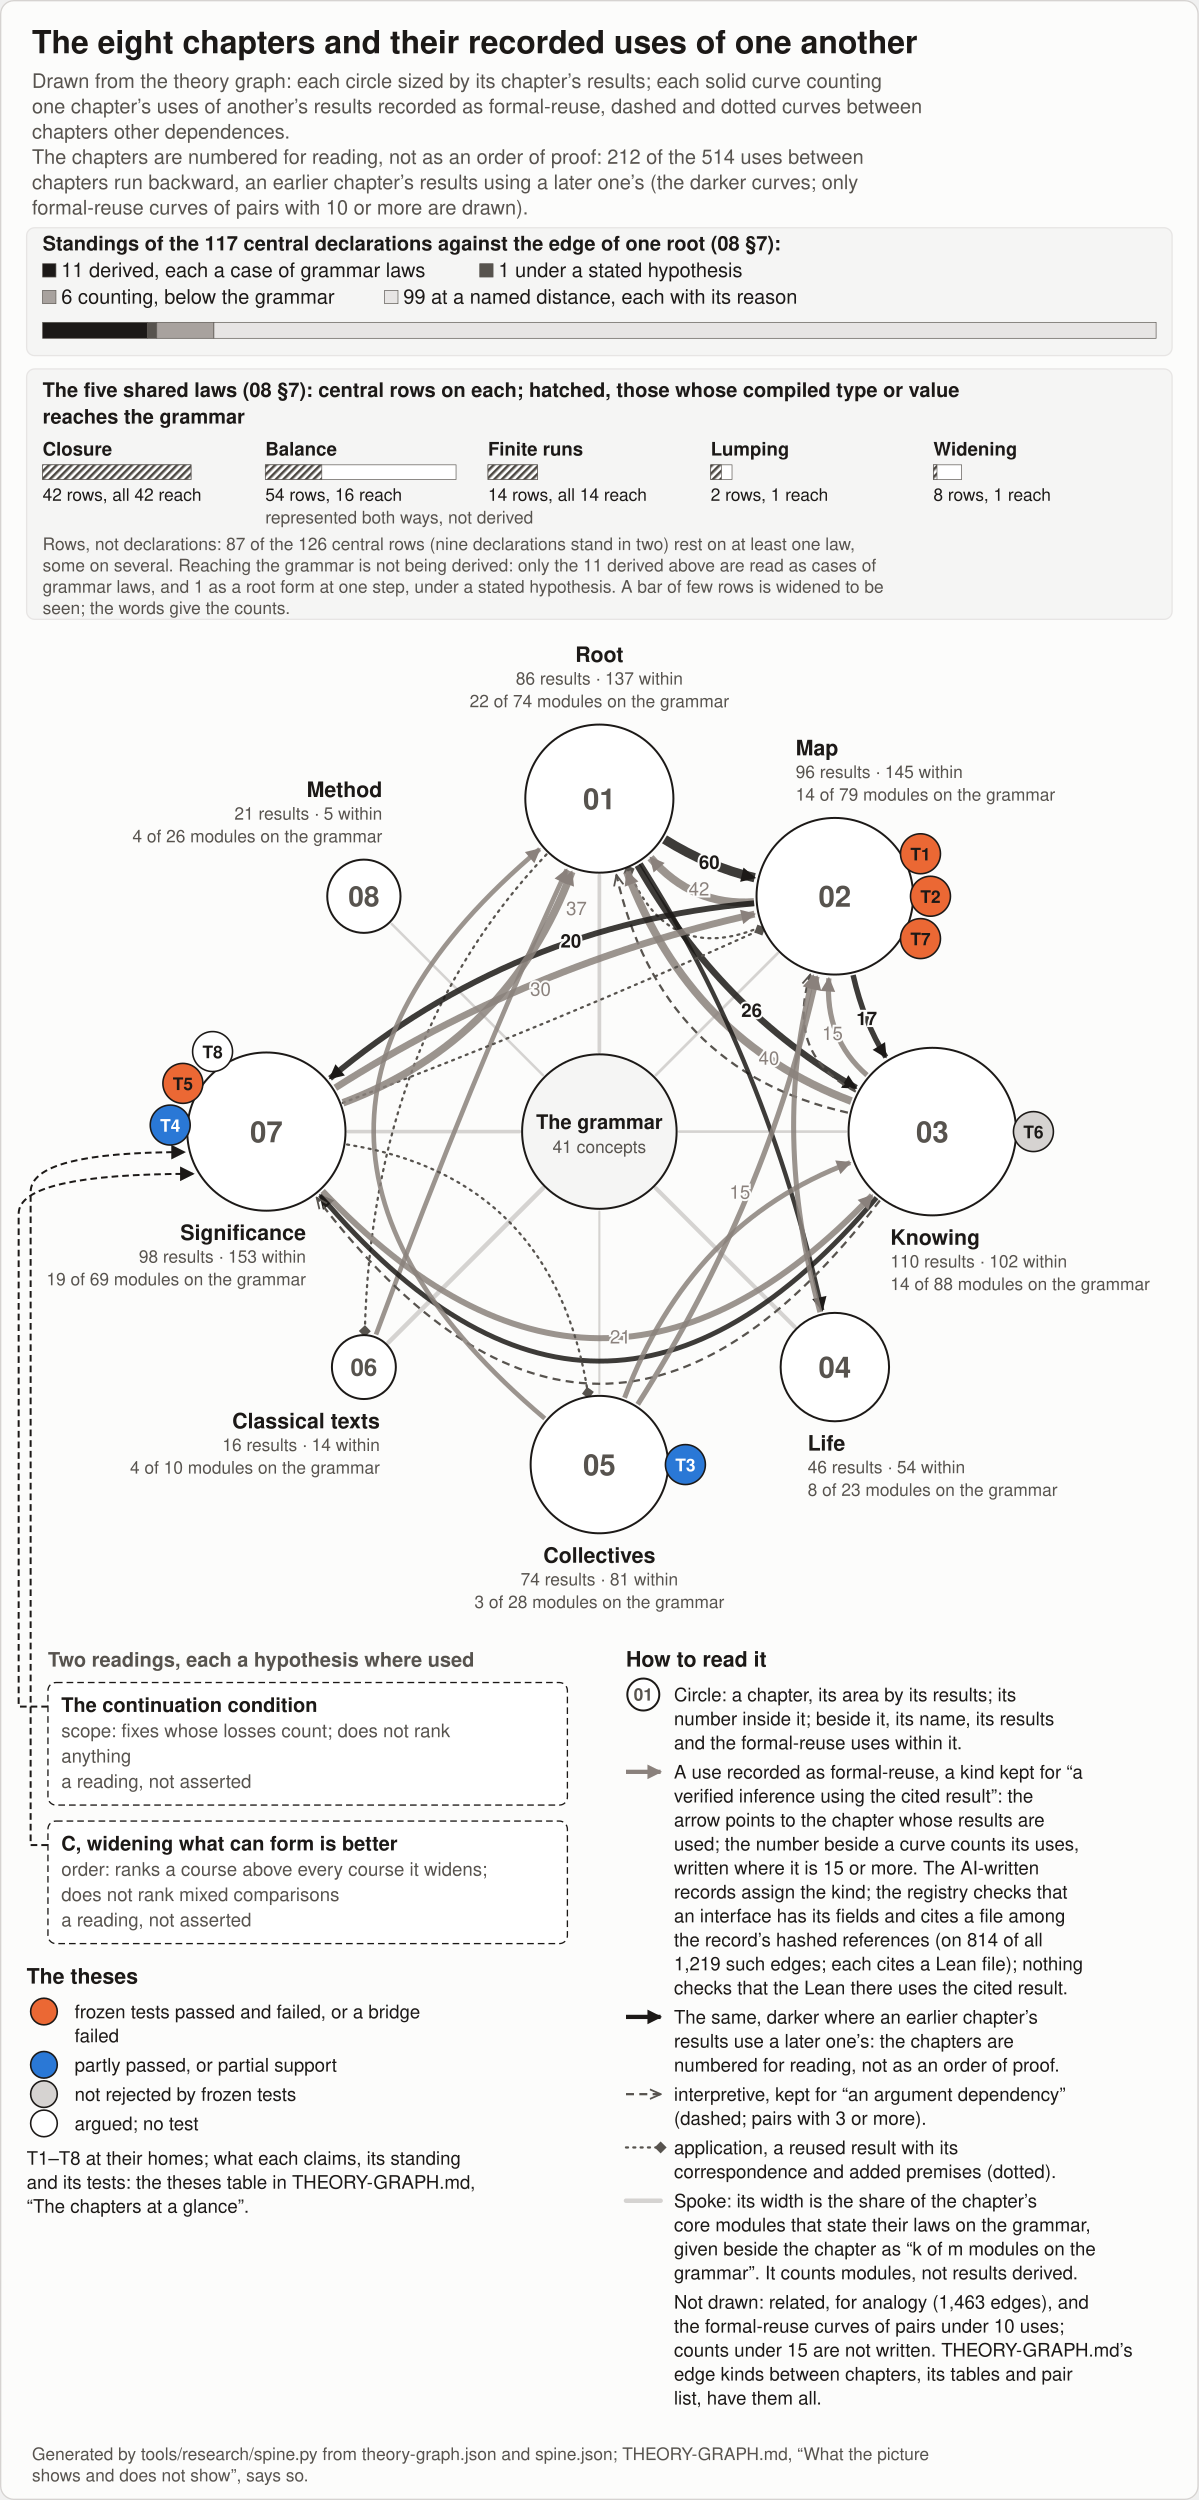
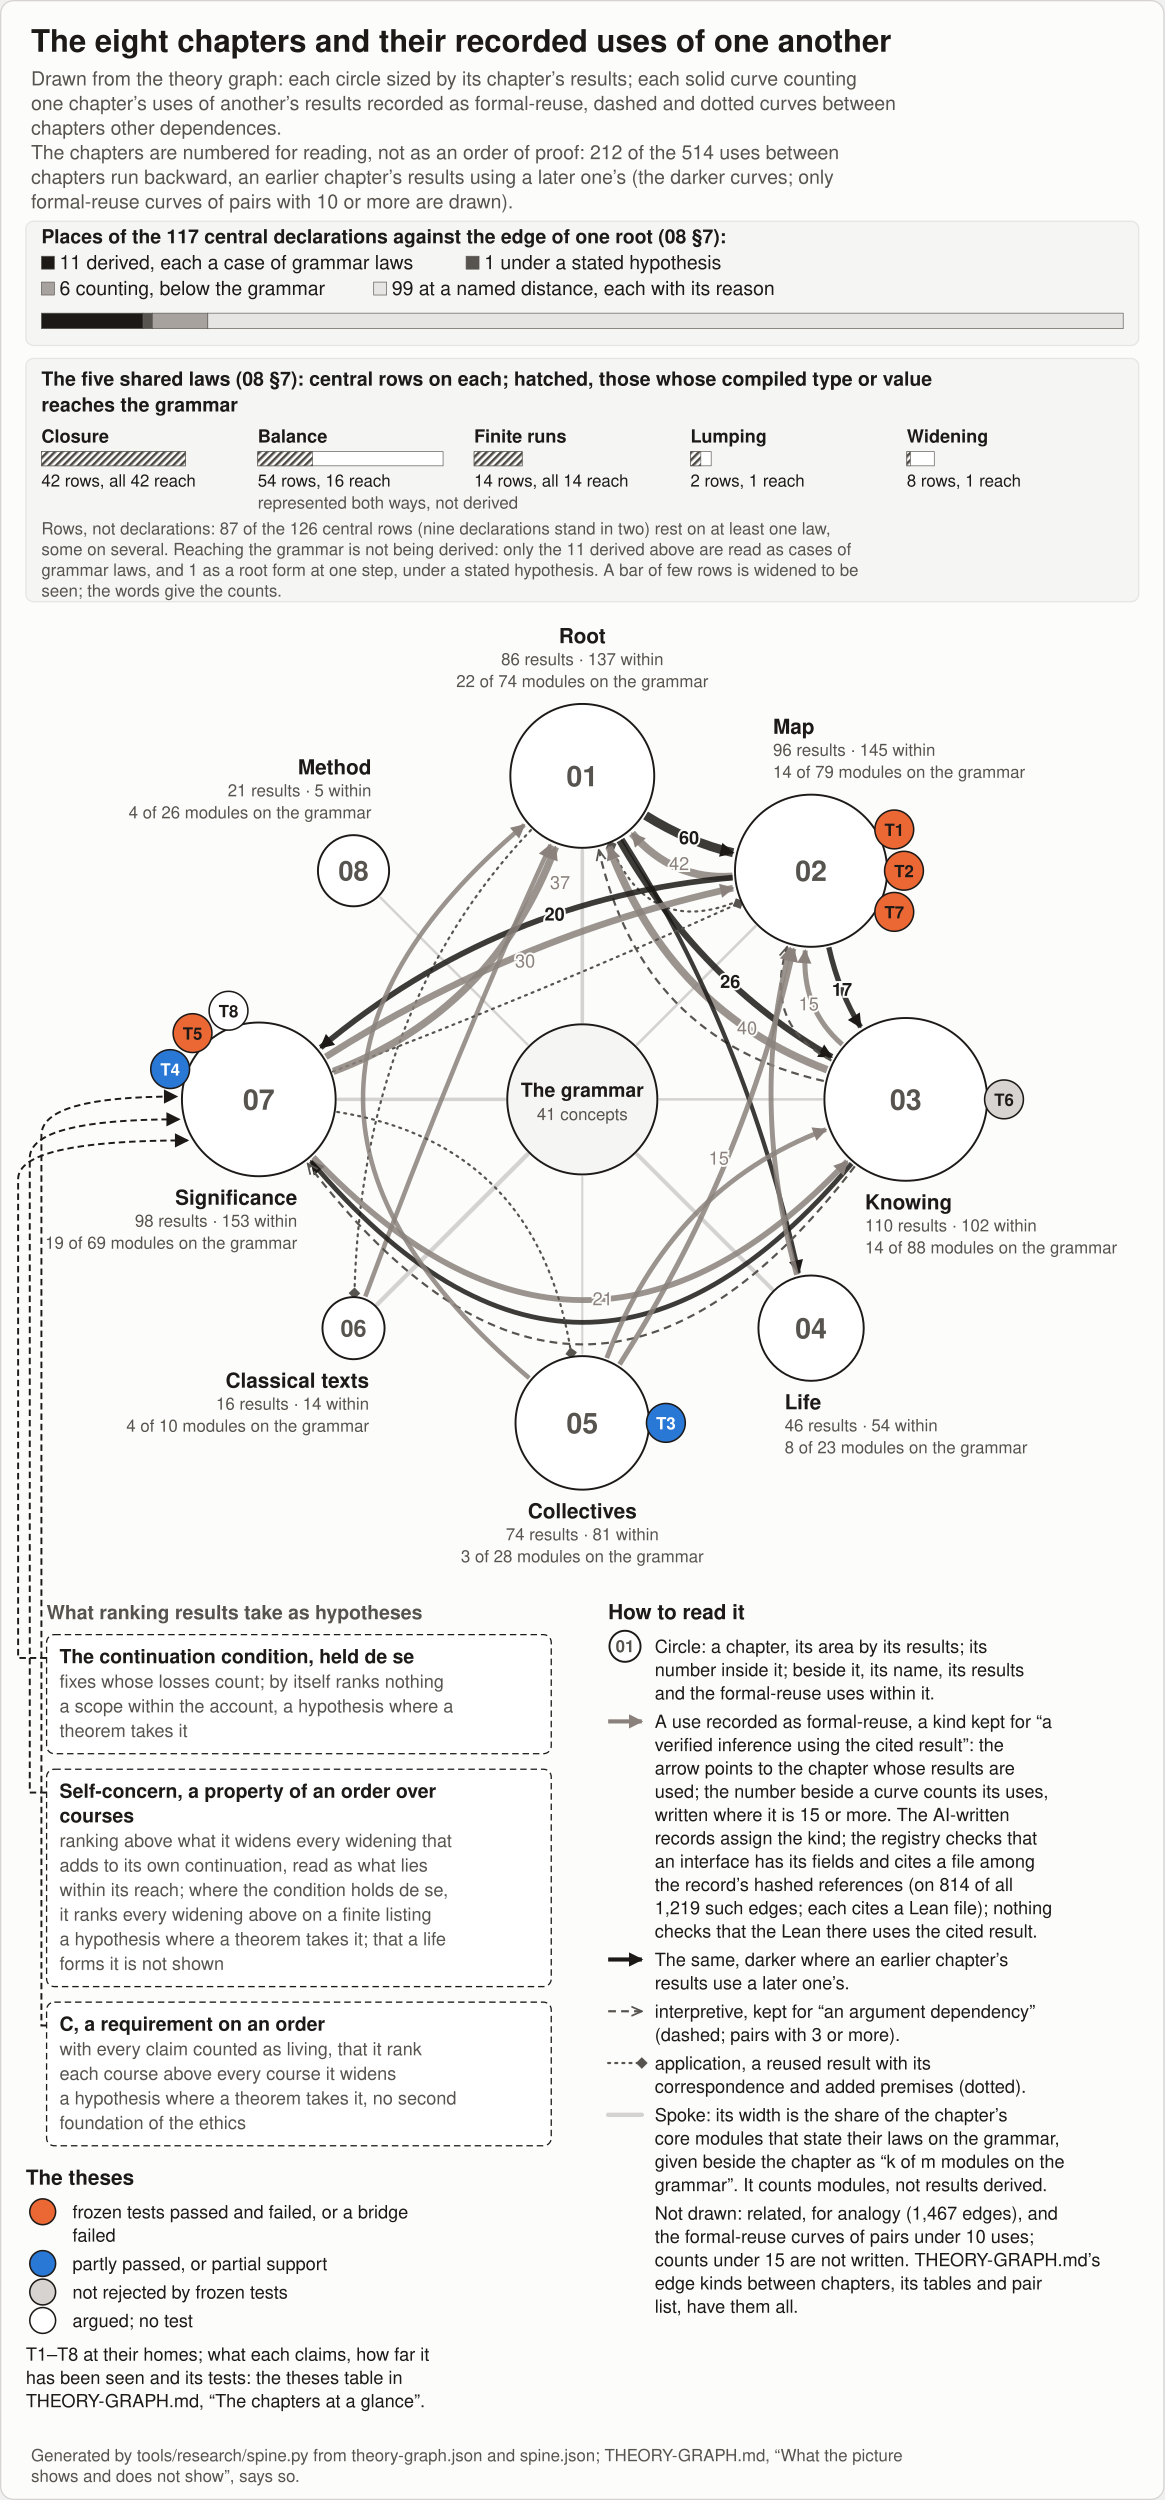
- <svg xmlns="http://www.w3.org/2000/svg" viewBox="0 0 900 1877" width="900" height="1877" role="img" aria-labelledby="spine-title spine-desc" font-family="Helvetica, Arial, sans-serif">
+ <svg xmlns="http://www.w3.org/2000/svg" viewBox="0 0 900 1932" width="900" height="1932" role="img" aria-labelledby="spine-title spine-desc" font-family="Helvetica, Arial, sans-serif">
  <defs>
    <marker id="fwd" viewBox="0 0 10 10" refX="9" refY="5" markerWidth="11" markerHeight="11" markerUnits="userSpaceOnUse" orient="auto">
      <path d="M0,0 L10,5 L0,10 z" fill="#8a817c" />
    </marker>
    <marker id="back" viewBox="0 0 10 10" refX="9" refY="5" markerWidth="11" markerHeight="11" markerUnits="userSpaceOnUse" orient="auto">
      <path d="M0,0 L10,5 L0,10 z" fill="#1c1917" />
    </marker>
    <marker id="thin" viewBox="0 0 10 10" refX="9" refY="5" markerWidth="9" markerHeight="9" markerUnits="userSpaceOnUse" orient="auto">
      <path d="M0,1 L9,5 L0,9" fill="none" stroke="#57534e" stroke-width="1.5" />
    </marker>
    <marker id="diamond" viewBox="0 0 10 10" refX="5" refY="5" markerWidth="9" markerHeight="9" markerUnits="userSpaceOnUse" orient="auto">
      <path d="M5,0 L10,5 L5,10 L0,5 z" fill="#57534e" />
    </marker>
    <pattern id="reach" width="4" height="4" patternUnits="userSpaceOnUse" patternTransform="rotate(45)">
      <rect width="4" height="4" fill="#ffffff" />
      <rect width="2" height="4" fill="#57534e" />
    </pattern>
  </defs>
-   <rect x="0.5" y="0.5" width="899" height="1876" rx="10" fill="#fcfcfb" stroke="#d6d3d1" />
+   <rect x="0.5" y="0.5" width="899" height="1931" rx="10" fill="#fcfcfb" stroke="#d6d3d1" />
  <text x="24" y="40" font-size="24" font-weight="bold" text-anchor="start" fill="#1c1917">The eight chapters and their recorded uses of one another</text>
  <text x="24" y="66" font-size="15" text-anchor="start" fill="#57534e">Drawn from the theory graph: each circle sized by its chapter’s results; each solid curve counting</text>
  <text x="24" y="85" font-size="15" text-anchor="start" fill="#57534e">one chapter’s uses of another’s results recorded as formal-reuse, dashed and dotted curves between</text>
  <text x="24" y="104" font-size="15" text-anchor="start" fill="#57534e">chapters other dependences.</text>
  <text x="24" y="123" font-size="15" text-anchor="start" fill="#57534e">The chapters are numbered for reading, not as an order of proof: 212 of the 514 uses between</text>
  <text x="24" y="142" font-size="15" text-anchor="start" fill="#57534e">chapters run backward, an earlier chapter’s results using a later one’s (the darker curves; only</text>
  <text x="24" y="161" font-size="15" text-anchor="start" fill="#57534e">formal-reuse curves of pairs with 10 or more are drawn).</text>
  <rect x="20" y="171" width="860" height="96" rx="6" fill="#f5f5f4" stroke="#e7e5e4" />
-   <text x="32" y="188" font-size="15" font-weight="bold" text-anchor="start" fill="#1c1917">Standings of the 117 central declarations against the edge of one root (08 §7):</text>
+   <text x="32" y="188" font-size="15" font-weight="bold" text-anchor="start" fill="#1c1917">Places of the 117 central declarations against the edge of one root (08 §7):</text>
  <rect x="32" y="198" width="10" height="10" fill="#1c1917" stroke="#57534e" stroke-width="0.5" />
  <text x="46" y="208" font-size="15" text-anchor="start" fill="#1c1917">11 derived, each a case of grammar laws</text>
  <rect x="360.2" y="198" width="10" height="10" fill="#57534e" stroke="#57534e" stroke-width="0.5" />
  <text x="374.2" y="208" font-size="15" text-anchor="start" fill="#1c1917">1 under a stated hypothesis</text>
  <rect x="32" y="218" width="10" height="10" fill="#a8a29e" stroke="#57534e" stroke-width="0.5" />
  <text x="46" y="228" font-size="15" text-anchor="start" fill="#1c1917">6 counting, below the grammar</text>
  <rect x="288.8" y="218" width="10" height="10" fill="#e7e5e4" stroke="#57534e" stroke-width="0.5" />
  <text x="302.8" y="228" font-size="15" text-anchor="start" fill="#1c1917">99 at a named distance, each with its reason</text>
  <rect x="32" y="242" width="78.6" height="12" fill="#1c1917" stroke="#57534e" stroke-width="0.5" />
  <rect x="110.6" y="242" width="7.1" height="12" fill="#57534e" stroke="#57534e" stroke-width="0.5" />
  <rect x="117.7" y="242" width="42.9" height="12" fill="#a8a29e" stroke="#57534e" stroke-width="0.5" />
  <rect x="160.6" y="242" width="707.4" height="12" fill="#e7e5e4" stroke="#57534e" stroke-width="0.5" />
  <rect x="20" y="277" width="860" height="188" rx="6" fill="#f5f5f4" stroke="#e7e5e4" />
  <text x="32" y="298" font-size="15" font-weight="bold" text-anchor="start" fill="#1c1917">The five shared laws (08 §7): central rows on each; hatched, those whose compiled type or value</text>
  <text x="32" y="318" font-size="15" font-weight="bold" text-anchor="start" fill="#1c1917">reaches the grammar</text>
  <text x="32" y="342" font-size="14" font-weight="bold" text-anchor="start" fill="#1c1917">Closure</text>
  <rect x="32" y="349" width="111.4" height="11" fill="#ffffff" stroke="#57534e" stroke-width="0.5" />
  <rect x="32" y="349" width="111.4" height="11" fill="url(#reach)" stroke="#57534e" stroke-width="0.5" />
  <text x="32" y="376" font-size="13" text-anchor="start" fill="#1c1917">42 rows, all 42 reach</text>
  <text x="199.2" y="342" font-size="14" font-weight="bold" text-anchor="start" fill="#1c1917">Balance</text>
  <rect x="199.2" y="349" width="143.2" height="11" fill="#ffffff" stroke="#57534e" stroke-width="0.5" />
  <rect x="199.2" y="349" width="42.4" height="11" fill="url(#reach)" stroke="#57534e" stroke-width="0.5" />
  <text x="199.2" y="376" font-size="13" text-anchor="start" fill="#1c1917">54 rows, 16 reach</text>
  <text x="199.2" y="393" font-size="13" text-anchor="start" fill="#57534e">represented both ways, not derived</text>
  <text x="366.4" y="342" font-size="14" font-weight="bold" text-anchor="start" fill="#1c1917">Finite runs</text>
  <rect x="366.4" y="349" width="37.1" height="11" fill="#ffffff" stroke="#57534e" stroke-width="0.5" />
  <rect x="366.4" y="349" width="37.1" height="11" fill="url(#reach)" stroke="#57534e" stroke-width="0.5" />
  <text x="366.4" y="376" font-size="13" text-anchor="start" fill="#1c1917">14 rows, all 14 reach</text>
  <text x="533.6" y="342" font-size="14" font-weight="bold" text-anchor="start" fill="#1c1917">Lumping</text>
  <rect x="533.6" y="349" width="16" height="11" fill="#ffffff" stroke="#57534e" stroke-width="0.5" />
  <rect x="533.6" y="349" width="8" height="11" fill="url(#reach)" stroke="#57534e" stroke-width="0.5" />
  <text x="533.6" y="376" font-size="13" text-anchor="start" fill="#1c1917">2 rows, 1 reach</text>
  <text x="700.8" y="342" font-size="14" font-weight="bold" text-anchor="start" fill="#1c1917">Widening</text>
  <rect x="700.8" y="349" width="21.2" height="11" fill="#ffffff" stroke="#57534e" stroke-width="0.5" />
  <rect x="700.8" y="349" width="2.7" height="11" fill="url(#reach)" stroke="#57534e" stroke-width="0.5" />
  <text x="700.8" y="376" font-size="13" text-anchor="start" fill="#1c1917">8 rows, 1 reach</text>
  <text x="32" y="413" font-size="13" text-anchor="start" fill="#57534e">Rows, not declarations: 87 of the 126 central rows (nine declarations stand in two) rest on at least one law,</text>
  <text x="32" y="429" font-size="13" text-anchor="start" fill="#57534e">some on several. Reaching the grammar is not being derived: only the 11 derived above are read as cases of</text>
  <text x="32" y="445" font-size="13" text-anchor="start" fill="#57534e">grammar laws, and 1 as a root form at one step, under a stated hypothesis. A bar of few rows is widened to be</text>
  <text x="32" y="461" font-size="13" text-anchor="start" fill="#57534e">seen; the words give the counts.</text>
  <line x1="450" y1="657.3" x2="450" y2="789.6" stroke="#a8a29e" stroke-opacity="0.45" stroke-width="2.8" stroke-linecap="round" />
  <line x1="583.8" y1="715.8" x2="492.4" y2="807.2" stroke="#a8a29e" stroke-opacity="0.45" stroke-width="2.1" stroke-linecap="round" />
  <line x1="635.1" y1="849.6" x2="510" y2="849.6" stroke="#a8a29e" stroke-opacity="0.45" stroke-width="2" stroke-linecap="round" />
  <line x1="596.6" y1="996.2" x2="492.4" y2="892.1" stroke="#a8a29e" stroke-opacity="0.45" stroke-width="3.1" stroke-linecap="round" />
  <line x1="450" y1="1046" x2="450" y2="909.6" stroke="#a8a29e" stroke-opacity="0.45" stroke-width="1.6" stroke-linecap="round" />
  <line x1="291.6" y1="1008" x2="407.6" y2="892.1" stroke="#a8a29e" stroke-opacity="0.45" stroke-width="3.4" stroke-linecap="round" />
  <line x1="261.4" y1="849.6" x2="390" y2="849.6" stroke="#a8a29e" stroke-opacity="0.45" stroke-width="2.7" stroke-linecap="round" />
  <line x1="294.1" y1="693.7" x2="407.6" y2="807.2" stroke="#a8a29e" stroke-opacity="0.45" stroke-width="1.9" stroke-linecap="round" />
  <circle cx="450" cy="849.6" r="58" fill="#f5f5f4" stroke="#1c1917" stroke-width="1.5" />
  <text x="450" y="847.6" font-size="15" font-weight="bold" text-anchor="middle" fill="#1c1917">The grammar</text>
  <text x="450" y="865.6" font-size="13" text-anchor="middle" fill="#57534e">41 concepts</text>
  <path d="M498.9,630.2 Q532.3,651 566.6,659" fill="none" stroke="#1c1917" stroke-opacity="0.85" stroke-width="7" marker-end="url(#back)" />
  <path d="M566.1,677.3 Q520,680.6 488.4,644" fill="none" stroke="#8a817c" stroke-opacity="0.85" stroke-width="6" marker-end="url(#fwd)" />
  <path d="M570.7,696.2 Q501.7,724.9 472.3,653.9" fill="none" stroke="#57534e" stroke-width="1.7" stroke-dasharray="1.5 4" stroke-linecap="round" marker-end="url(#diamond)" />
  <path d="M478.7,649.7 Q541.1,758.6 642.8,816.9" fill="none" stroke="#1c1917" stroke-opacity="0.85" stroke-width="4.9" marker-end="url(#back)" />
  <path d="M639.2,826.7 Q518.4,781.2 470.7,654.5" fill="none" stroke="#8a817c" stroke-opacity="0.85" stroke-width="5.9" marker-end="url(#fwd)" />
  <path d="M636.6,835.4 Q495.8,803.8 462.8,656.9" fill="none" stroke="#57534e" stroke-width="1.7" stroke-dasharray="6 4" marker-end="url(#thin)" />
  <path d="M481,648.3 Q576,797.5 617.3,983.8" fill="none" stroke="#1c1917" stroke-opacity="0.85" stroke-width="3.3" marker-end="url(#back)" />
  <path d="M410.3,641.5 Q279.7,779.1 273.9,999.4" fill="none" stroke="#57534e" stroke-width="1.7" stroke-dasharray="1.5 4" stroke-linecap="round" marker-end="url(#diamond)" />
  <path d="M282.3,1002 Q353.6,809.7 425.5,652.9" fill="none" stroke="#8a817c" stroke-opacity="0.85" stroke-width="3.5" marker-end="url(#fwd)" />
  <path d="M640.5,732.1 Q648.6,767.4 665.1,793.7" fill="none" stroke="#1c1917" stroke-opacity="0.85" stroke-width="4.1" marker-end="url(#back)" />
  <path d="M650.9,807.2 Q619,779.6 622.3,734.5" fill="none" stroke="#8a817c" stroke-opacity="0.85" stroke-width="3.9" marker-end="url(#fwd)" />
  <path d="M642.5,819.6 Q589.5,791.9 608.3,731.8" fill="none" stroke="#57534e" stroke-width="1.7" stroke-dasharray="6 4" marker-end="url(#thin)" />
  <path d="M566.2,678.2 Q385.6,694.1 247.8,809.6" fill="none" stroke="#1c1917" stroke-opacity="0.85" stroke-width="4.4" marker-end="url(#back)" />
  <path d="M251.8,816.7 Q397.8,723.7 566.5,686.3" fill="none" stroke="#8a817c" stroke-opacity="0.85" stroke-width="5.2" marker-end="url(#fwd)" />
  <path d="M257.4,828 Q416.2,768 570.5,698.3" fill="none" stroke="#57534e" stroke-width="1.7" stroke-dasharray="1.5 4" stroke-linecap="round" marker-end="url(#diamond)" />
  <path d="M658.1,899.2 Q450,1145.6 240.3,897.3" fill="none" stroke="#1c1917" stroke-opacity="0.85" stroke-width="3.7" marker-end="url(#back)" />
  <path d="M660.6,901.3 Q450,1177.6 237.8,899.3" fill="none" stroke="#57534e" stroke-width="1.7" stroke-dasharray="6 4" marker-end="url(#thin)" />
  <path d="M242.2,894.2 Q450,1113.6 654.7,897.5" fill="none" stroke="#8a817c" stroke-opacity="0.85" stroke-width="4.5" marker-end="url(#fwd)" />
  <path d="M615.6,985.2 Q578.8,849.6 610.6,732.5" fill="none" stroke="#8a817c" stroke-opacity="0.85" stroke-width="3.8" marker-end="url(#fwd)" />
  <path d="M409,1065 Q154,849.6 405.2,637.5" fill="none" stroke="#8a817c" stroke-opacity="0.85" stroke-width="3.5" marker-end="url(#fwd)" />
  <path d="M478.8,1054.4 Q576,901.8 613.4,733.2" fill="none" stroke="#8a817c" stroke-opacity="0.85" stroke-width="3.9" marker-end="url(#fwd)" />
  <path d="M468.9,1049.5 Q518.4,918.1 638.3,872.9" fill="none" stroke="#8a817c" stroke-opacity="0.85" stroke-width="3.7" marker-end="url(#fwd)" />
  <path d="M257.5,828 Q381.6,781.2 429.3,654.5" fill="none" stroke="#8a817c" stroke-opacity="0.85" stroke-width="5.7" marker-end="url(#fwd)" />
  <path d="M260.6,859.3 Q415.5,884.1 441.4,1045.7" fill="none" stroke="#57534e" stroke-width="1.7" stroke-dasharray="1.5 4" stroke-linecap="round" marker-end="url(#diamond)" />
  <circle cx="450" cy="599.6" r="55.6" fill="#ffffff" stroke="#1c1917" stroke-width="1.5" />
  <text x="450" y="607.6" font-size="22" font-weight="bold" text-anchor="middle" fill="#57534e">01</text>
  <text x="450" y="497" font-size="16" font-weight="bold" text-anchor="middle" fill="#1c1917" stroke="#fcfcfb" stroke-width="3" paint-order="stroke">Root</text>
  <text x="450" y="514" font-size="13" text-anchor="middle" fill="#57534e" stroke="#fcfcfb" stroke-width="3" paint-order="stroke">86 results · 137 within</text>
  <text x="450" y="531" font-size="13" text-anchor="middle" fill="#57534e" stroke="#fcfcfb" stroke-width="3" paint-order="stroke">22 of 74 modules on the grammar</text>
  <circle cx="626.8" cy="672.9" r="58.8" fill="#ffffff" stroke="#1c1917" stroke-width="1.5" />
  <text x="626.8" y="680.8" font-size="22" font-weight="bold" text-anchor="middle" fill="#57534e">02</text>
  <text x="597.4" y="567.1" font-size="16" font-weight="bold" text-anchor="start" fill="#1c1917" stroke="#fcfcfb" stroke-width="3" paint-order="stroke">Map</text>
  <text x="597.4" y="584.1" font-size="13" text-anchor="start" fill="#57534e" stroke="#fcfcfb" stroke-width="3" paint-order="stroke">96 results · 145 within</text>
  <text x="597.4" y="601.1" font-size="13" text-anchor="start" fill="#57534e" stroke="#fcfcfb" stroke-width="3" paint-order="stroke">14 of 79 modules on the grammar</text>
  <circle cx="700" cy="849.6" r="62.9" fill="#ffffff" stroke="#1c1917" stroke-width="1.5" />
  <text x="700" y="857.6" font-size="22" font-weight="bold" text-anchor="middle" fill="#57534e">03</text>
  <text x="668.5" y="934.6" font-size="16" font-weight="bold" text-anchor="start" fill="#1c1917" stroke="#fcfcfb" stroke-width="3" paint-order="stroke">Knowing</text>
  <text x="668.5" y="951.6" font-size="13" text-anchor="start" fill="#57534e" stroke="#fcfcfb" stroke-width="3" paint-order="stroke">110 results · 102 within</text>
  <text x="668.5" y="968.6" font-size="13" text-anchor="start" fill="#57534e" stroke="#fcfcfb" stroke-width="3" paint-order="stroke">14 of 88 modules on the grammar</text>
  <circle cx="626.8" cy="1026.4" r="40.7" fill="#ffffff" stroke="#1c1917" stroke-width="1.5" />
  <text x="626.8" y="1034.3" font-size="22" font-weight="bold" text-anchor="middle" fill="#57534e">04</text>
  <text x="606.4" y="1089.1" font-size="16" font-weight="bold" text-anchor="start" fill="#1c1917" stroke="#fcfcfb" stroke-width="3" paint-order="stroke">Life</text>
  <text x="606.4" y="1106.1" font-size="13" text-anchor="start" fill="#57534e" stroke="#fcfcfb" stroke-width="3" paint-order="stroke">46 results · 54 within</text>
  <text x="606.4" y="1123.1" font-size="13" text-anchor="start" fill="#57534e" stroke="#fcfcfb" stroke-width="3" paint-order="stroke">8 of 23 modules on the grammar</text>
  <circle cx="450" cy="1099.6" r="51.6" fill="#ffffff" stroke="#1c1917" stroke-width="1.5" />
  <text x="450" y="1107.6" font-size="22" font-weight="bold" text-anchor="middle" fill="#57534e">05</text>
  <text x="450" y="1173.3" font-size="16" font-weight="bold" text-anchor="middle" fill="#1c1917" stroke="#fcfcfb" stroke-width="3" paint-order="stroke">Collectives</text>
  <text x="450" y="1190.3" font-size="13" text-anchor="middle" fill="#57534e" stroke="#fcfcfb" stroke-width="3" paint-order="stroke">74 results · 81 within</text>
  <text x="450" y="1207.3" font-size="13" text-anchor="middle" fill="#57534e" stroke="#fcfcfb" stroke-width="3" paint-order="stroke">3 of 28 modules on the grammar</text>
  <circle cx="273.2" cy="1026.4" r="24" fill="#ffffff" stroke="#1c1917" stroke-width="1.5" />
  <text x="273.2" y="1032.9" font-size="18" font-weight="bold" text-anchor="middle" fill="#57534e">06</text>
  <text x="285.2" y="1072.4" font-size="16" font-weight="bold" text-anchor="end" fill="#1c1917" stroke="#fcfcfb" stroke-width="3" paint-order="stroke">Classical texts</text>
  <text x="285.2" y="1089.4" font-size="13" text-anchor="end" fill="#57534e" stroke="#fcfcfb" stroke-width="3" paint-order="stroke">16 results · 14 within</text>
  <text x="285.2" y="1106.4" font-size="13" text-anchor="end" fill="#57534e" stroke="#fcfcfb" stroke-width="3" paint-order="stroke">4 of 10 modules on the grammar</text>
  <circle cx="200" cy="849.6" r="59.4" fill="#ffffff" stroke="#1c1917" stroke-width="1.5" />
  <text x="200" y="857.6" font-size="22" font-weight="bold" text-anchor="middle" fill="#57534e">07</text>
  <text x="229.7" y="931" font-size="16" font-weight="bold" text-anchor="end" fill="#1c1917" stroke="#fcfcfb" stroke-width="3" paint-order="stroke">Significance</text>
  <text x="229.7" y="948" font-size="13" text-anchor="end" fill="#57534e" stroke="#fcfcfb" stroke-width="3" paint-order="stroke">98 results · 153 within</text>
  <text x="229.7" y="965" font-size="13" text-anchor="end" fill="#57534e" stroke="#fcfcfb" stroke-width="3" paint-order="stroke">19 of 69 modules on the grammar</text>
  <circle cx="273.2" cy="672.9" r="27.5" fill="#ffffff" stroke="#1c1917" stroke-width="1.5" />
  <text x="273.2" y="680.4" font-size="21" font-weight="bold" text-anchor="middle" fill="#57534e">08</text>
  <text x="287" y="598.4" font-size="16" font-weight="bold" text-anchor="end" fill="#1c1917" stroke="#fcfcfb" stroke-width="3" paint-order="stroke">Method</text>
  <text x="287" y="615.4" font-size="13" text-anchor="end" fill="#57534e" stroke="#fcfcfb" stroke-width="3" paint-order="stroke">21 results · 5 within</text>
  <text x="287" y="632.4" font-size="13" text-anchor="end" fill="#57534e" stroke="#fcfcfb" stroke-width="3" paint-order="stroke">4 of 26 modules on the grammar</text>
  <circle cx="691.1" cy="641" r="15" fill="#eb6834" stroke="#1c1917" stroke-width="1.2" />
  <text x="691.1" y="646" font-size="13" font-weight="bold" text-anchor="middle" fill="#1c1917">T1</text>
  <circle cx="698.6" cy="672.9" r="15" fill="#eb6834" stroke="#1c1917" stroke-width="1.2" />
  <text x="698.6" y="677.9" font-size="13" font-weight="bold" text-anchor="middle" fill="#1c1917">T2</text>
  <circle cx="691.1" cy="704.7" r="15" fill="#eb6834" stroke="#1c1917" stroke-width="1.2" />
  <text x="691.1" y="709.7" font-size="13" font-weight="bold" text-anchor="middle" fill="#1c1917">T7</text>
  <circle cx="514.6" cy="1099.6" r="15" fill="#2a78d6" stroke="#1c1917" stroke-width="1.2" />
  <text x="514.6" y="1104.6" font-size="13" font-weight="bold" text-anchor="middle" fill="#ffffff">T3</text>
-   <circle cx="127.8" cy="844.7" r="15" fill="#2a78d6" stroke="#1c1917" stroke-width="1.2" />
-   <text x="127.8" y="849.7" font-size="13" font-weight="bold" text-anchor="middle" fill="#ffffff">T4</text>
-   <circle cx="137.3" cy="813.4" r="15" fill="#eb6834" stroke="#1c1917" stroke-width="1.2" />
-   <text x="137.3" y="818.4" font-size="13" font-weight="bold" text-anchor="middle" fill="#1c1917">T5</text>
-   <circle cx="159.6" cy="789.5" r="15" fill="#ffffff" stroke="#1c1917" stroke-width="1.2" />
-   <text x="159.6" y="794.5" font-size="13" font-weight="bold" text-anchor="middle" fill="#1c1917">T8</text>
+   <circle cx="131.5" cy="826.2" r="15" fill="#2a78d6" stroke="#1c1917" stroke-width="1.2" />
+   <text x="131.5" y="831.2" font-size="13" font-weight="bold" text-anchor="middle" fill="#ffffff">T4</text>
+   <circle cx="148.8" cy="798.4" r="15" fill="#eb6834" stroke="#1c1917" stroke-width="1.2" />
+   <text x="148.8" y="803.4" font-size="13" font-weight="bold" text-anchor="middle" fill="#1c1917">T5</text>
+   <circle cx="176.6" cy="781.1" r="15" fill="#ffffff" stroke="#1c1917" stroke-width="1.2" />
+   <text x="176.6" y="786.1" font-size="13" font-weight="bold" text-anchor="middle" fill="#1c1917">T8</text>
  <circle cx="775.9" cy="849.6" r="15" fill="#d6d3d1" stroke="#1c1917" stroke-width="1.2" />
  <text x="775.9" y="854.6" font-size="13" font-weight="bold" text-anchor="middle" fill="#1c1917">T6</text>
  <text x="532.5" y="652.3" font-size="14" font-weight="bold" text-anchor="middle" fill="#1c1917" stroke="#fcfcfb" stroke-width="3" paint-order="stroke">60</text>
  <text x="524.8" y="672.4" font-size="14" text-anchor="middle" fill="#8a817c" stroke="#fcfcfb" stroke-width="3" paint-order="stroke">42</text>
  <text x="577.3" y="799.4" font-size="14" text-anchor="middle" fill="#8a817c" stroke="#fcfcfb" stroke-width="3" paint-order="stroke">40</text>
  <text x="432.8" y="687" font-size="14" text-anchor="middle" fill="#8a817c" stroke="#fcfcfb" stroke-width="3" paint-order="stroke">37</text>
  <text x="405.8" y="747.6" font-size="14" text-anchor="middle" fill="#8a817c" stroke="#fcfcfb" stroke-width="3" paint-order="stroke">30</text>
  <text x="564.3" y="763.5" font-size="14" font-weight="bold" text-anchor="middle" fill="#1c1917" stroke="#fcfcfb" stroke-width="3" paint-order="stroke">26</text>
  <text x="465.7" y="1008.7" font-size="14" text-anchor="middle" fill="#8a817c" stroke="#fcfcfb" stroke-width="3" paint-order="stroke">21</text>
  <text x="428.6" y="711.4" font-size="14" font-weight="bold" text-anchor="middle" fill="#1c1917" stroke="#fcfcfb" stroke-width="3" paint-order="stroke">20</text>
  <text x="650.7" y="769.6" font-size="14" font-weight="bold" text-anchor="middle" fill="#1c1917" stroke="#fcfcfb" stroke-width="3" paint-order="stroke">17</text>
  <text x="625" y="780.8" font-size="14" text-anchor="middle" fill="#8a817c" stroke="#fcfcfb" stroke-width="3" paint-order="stroke">15</text>
  <text x="555.5" y="900" font-size="14" text-anchor="middle" fill="#8a817c" stroke="#fcfcfb" stroke-width="3" paint-order="stroke">15</text>
-   <text x="36" y="1251.3" font-size="15" font-weight="bold" text-anchor="start" fill="#57534e">Two readings, each a hypothesis where used</text>
+   <text x="36" y="1251.3" font-size="15" font-weight="bold" text-anchor="start" fill="#57534e">What ranking results take as hypotheses</text>
  <rect x="36" y="1263.256" width="390" height="92" rx="6" fill="#ffffff" stroke="#1c1917" stroke-dasharray="5 3" />
-   <text x="46" y="1285.3" font-size="15" font-weight="bold" text-anchor="start" fill="#1c1917">The continuation condition</text>
-   <text x="46" y="1304.3" font-size="14" text-anchor="start" fill="#57534e">scope: fixes whose losses count; does not rank</text>
-   <text x="46" y="1323.3" font-size="14" text-anchor="start" fill="#57534e">anything</text>
-   <text x="46" y="1342.3" font-size="14" text-anchor="start" fill="#57534e">a reading, not asserted</text>
+   <text x="46" y="1285.3" font-size="15" font-weight="bold" text-anchor="start" fill="#1c1917">The continuation condition, held de se</text>
+   <text x="46" y="1304.3" font-size="14" text-anchor="start" fill="#57534e">fixes whose losses count; by itself ranks nothing</text>
+   <text x="46" y="1323.3" font-size="14" text-anchor="start" fill="#57534e">a scope within the account, a hypothesis where a</text>
+   <text x="46" y="1342.3" font-size="14" text-anchor="start" fill="#57534e">theorem takes it</text>
  <path d="M36,1281.3 L14,1281.3 L14,911.3 Q14,881.3 145.1,881.3" fill="none" stroke="#1c1917" stroke-width="1.5" stroke-dasharray="5 3" marker-end="url(#back)" />
-   <rect x="36" y="1367.256" width="390" height="92" rx="6" fill="#ffffff" stroke="#1c1917" stroke-dasharray="5 3" />
-   <text x="46" y="1389.3" font-size="15" font-weight="bold" text-anchor="start" fill="#1c1917">C, widening what can form is better</text>
-   <text x="46" y="1408.3" font-size="14" text-anchor="start" fill="#57534e">order: ranks a course above every course it widens;</text>
-   <text x="46" y="1427.3" font-size="14" text-anchor="start" fill="#57534e">does not rank mixed comparisons</text>
-   <text x="46" y="1446.3" font-size="14" text-anchor="start" fill="#57534e">a reading, not asserted</text>
+   <rect x="36" y="1367.256" width="390" height="168" rx="6" fill="#ffffff" stroke="#1c1917" stroke-dasharray="5 3" />
+   <text x="46" y="1389.3" font-size="15" font-weight="bold" text-anchor="start" fill="#1c1917">Self-concern, a property of an order over</text>
+   <text x="46" y="1408.3" font-size="15" font-weight="bold" text-anchor="start" fill="#1c1917">courses</text>
+   <text x="46" y="1427.3" font-size="14" text-anchor="start" fill="#57534e">ranking above what it widens every widening that</text>
+   <text x="46" y="1446.3" font-size="14" text-anchor="start" fill="#57534e">adds to its own continuation, read as what lies</text>
+   <text x="46" y="1465.3" font-size="14" text-anchor="start" fill="#57534e">within its reach; where the condition holds de se,</text>
+   <text x="46" y="1484.3" font-size="14" text-anchor="start" fill="#57534e">it ranks every widening above on a finite listing</text>
+   <text x="46" y="1503.3" font-size="14" text-anchor="start" fill="#57534e">a hypothesis where a theorem takes it; that a life</text>
+   <text x="46" y="1522.3" font-size="14" text-anchor="start" fill="#57534e">forms it is not shown</text>
  <path d="M36,1385.3 L23,1385.3 L23,895 Q23,865 138.5,865" fill="none" stroke="#1c1917" stroke-width="1.5" stroke-dasharray="5 3" marker-end="url(#back)" />
-   <text x="20" y="1489.3" font-size="16" font-weight="bold" text-anchor="start" fill="#1c1917">The theses</text>
-   <circle cx="33" cy="1510.256" r="10" fill="#eb6834" stroke="#1c1917" stroke-width="1.2" />
-   <text x="56" y="1515.3" font-size="14" text-anchor="start" fill="#1c1917">frozen tests passed and failed, or a bridge</text>
-   <text x="56" y="1533.3" font-size="14" text-anchor="start" fill="#1c1917">failed</text>
-   <circle cx="33" cy="1550.256" r="10" fill="#2a78d6" stroke="#1c1917" stroke-width="1.2" />
-   <text x="56" y="1555.3" font-size="14" text-anchor="start" fill="#1c1917">partly passed, or partial support</text>
-   <circle cx="33" cy="1572.256" r="10" fill="#d6d3d1" stroke="#1c1917" stroke-width="1.2" />
-   <text x="56" y="1577.3" font-size="14" text-anchor="start" fill="#1c1917">not rejected by frozen tests</text>
-   <circle cx="33" cy="1594.256" r="10" fill="#ffffff" stroke="#1c1917" stroke-width="1.2" />
-   <text x="56" y="1599.3" font-size="14" text-anchor="start" fill="#1c1917">argued; no test</text>
-   <text x="20" y="1625.3" font-size="14" text-anchor="start" fill="#1c1917">T1–T8 at their homes; what each claims, its standing</text>
-   <text x="20" y="1643.3" font-size="14" text-anchor="start" fill="#1c1917">and its tests: the theses table in THEORY-GRAPH.md,</text>
-   <text x="20" y="1661.3" font-size="14" text-anchor="start" fill="#1c1917">“The chapters at a glance”.</text>
+   <rect x="36" y="1547.256" width="390" height="111" rx="6" fill="#ffffff" stroke="#1c1917" stroke-dasharray="5 3" />
+   <text x="46" y="1569.3" font-size="15" font-weight="bold" text-anchor="start" fill="#1c1917">C, a requirement on an order</text>
+   <text x="46" y="1588.3" font-size="14" text-anchor="start" fill="#57534e">with every claim counted as living, that it rank</text>
+   <text x="46" y="1607.3" font-size="14" text-anchor="start" fill="#57534e">each course above every course it widens</text>
+   <text x="46" y="1626.3" font-size="14" text-anchor="start" fill="#57534e">a hypothesis where a theorem takes it, no second</text>
+   <text x="46" y="1645.3" font-size="14" text-anchor="start" fill="#57534e">foundation of the ethics</text>
+   <path d="M36,1565.3 L32,1565.3 L32,877.4 Q32,847.4 136.6,847.4" fill="none" stroke="#1c1917" stroke-width="1.5" stroke-dasharray="5 3" marker-end="url(#back)" />
+   <text x="20" y="1688.3" font-size="16" font-weight="bold" text-anchor="start" fill="#1c1917">The theses</text>
+   <circle cx="33" cy="1709.256" r="10" fill="#eb6834" stroke="#1c1917" stroke-width="1.2" />
+   <text x="56" y="1714.3" font-size="14" text-anchor="start" fill="#1c1917">frozen tests passed and failed, or a bridge</text>
+   <text x="56" y="1732.3" font-size="14" text-anchor="start" fill="#1c1917">failed</text>
+   <circle cx="33" cy="1749.256" r="10" fill="#2a78d6" stroke="#1c1917" stroke-width="1.2" />
+   <text x="56" y="1754.3" font-size="14" text-anchor="start" fill="#1c1917">partly passed, or partial support</text>
+   <circle cx="33" cy="1771.256" r="10" fill="#d6d3d1" stroke="#1c1917" stroke-width="1.2" />
+   <text x="56" y="1776.3" font-size="14" text-anchor="start" fill="#1c1917">not rejected by frozen tests</text>
+   <circle cx="33" cy="1793.256" r="10" fill="#ffffff" stroke="#1c1917" stroke-width="1.2" />
+   <text x="56" y="1798.3" font-size="14" text-anchor="start" fill="#1c1917">argued; no test</text>
+   <text x="20" y="1824.3" font-size="14" text-anchor="start" fill="#1c1917">T1–T8 at their homes; what each claims, how far it</text>
+   <text x="20" y="1842.3" font-size="14" text-anchor="start" fill="#1c1917">has been seen and its tests: the theses table in</text>
+   <text x="20" y="1860.3" font-size="14" text-anchor="start" fill="#1c1917">THEORY-GRAPH.md, “The chapters at a glance”.</text>
  <text x="470" y="1251.3" font-size="16" font-weight="bold" text-anchor="start" fill="#1c1917">How to read it</text>
  <circle cx="483" cy="1272.256" r="12" fill="#ffffff" stroke="#1c1917" stroke-width="1.5" />
  <text x="483" y="1276.8" font-size="13" font-weight="bold" text-anchor="middle" fill="#57534e">01</text>
  <text x="506" y="1277.3" font-size="14" text-anchor="start" fill="#1c1917">Circle: a chapter, its area by its results; its</text>
  <text x="506" y="1295.3" font-size="14" text-anchor="start" fill="#1c1917">number inside it; beside it, its name, its results</text>
  <text x="506" y="1313.3" font-size="14" text-anchor="start" fill="#1c1917">and the formal-reuse uses within it.</text>
  <line x1="470" y1="1330.3" x2="496" y2="1330.3" stroke="#8a817c" stroke-width="3.2" marker-end="url(#fwd)" />
  <text x="506" y="1335.3" font-size="14" text-anchor="start" fill="#1c1917">A use recorded as formal-reuse, a kind kept for “a</text>
  <text x="506" y="1353.3" font-size="14" text-anchor="start" fill="#1c1917">verified inference using the cited result”: the</text>
  <text x="506" y="1371.3" font-size="14" text-anchor="start" fill="#1c1917">arrow points to the chapter whose results are</text>
  <text x="506" y="1389.3" font-size="14" text-anchor="start" fill="#1c1917">used; the number beside a curve counts its uses,</text>
  <text x="506" y="1407.3" font-size="14" text-anchor="start" fill="#1c1917">written where it is 15 or more. The AI-written</text>
  <text x="506" y="1425.3" font-size="14" text-anchor="start" fill="#1c1917">records assign the kind; the registry checks that</text>
  <text x="506" y="1443.3" font-size="14" text-anchor="start" fill="#1c1917">an interface has its fields and cites a file among</text>
  <text x="506" y="1461.3" font-size="14" text-anchor="start" fill="#1c1917">the record’s hashed references (on 814 of all</text>
  <text x="506" y="1479.3" font-size="14" text-anchor="start" fill="#1c1917">1,219 such edges; each cites a Lean file); nothing</text>
  <text x="506" y="1497.3" font-size="14" text-anchor="start" fill="#1c1917">checks that the Lean there uses the cited result.</text>
  <line x1="470" y1="1514.3" x2="496" y2="1514.3" stroke="#1c1917" stroke-width="3.2" marker-end="url(#back)" />
  <text x="506" y="1519.3" font-size="14" text-anchor="start" fill="#1c1917">The same, darker where an earlier chapter’s</text>
-   <text x="506" y="1537.3" font-size="14" text-anchor="start" fill="#1c1917">results use a later one’s: the chapters are</text>
-   <text x="506" y="1555.3" font-size="14" text-anchor="start" fill="#1c1917">numbered for reading, not as an order of proof.</text>
-   <line x1="470" y1="1572.3" x2="496" y2="1572.3" stroke="#57534e" stroke-width="1.7" stroke-dasharray="6 4" marker-end="url(#thin)" />
-   <text x="506" y="1577.3" font-size="14" text-anchor="start" fill="#1c1917">interpretive, kept for “an argument dependency”</text>
-   <text x="506" y="1595.3" font-size="14" text-anchor="start" fill="#1c1917">(dashed; pairs with 3 or more).</text>
-   <line x1="470" y1="1612.3" x2="496" y2="1612.3" stroke="#57534e" stroke-width="1.7" stroke-dasharray="1.5 4" stroke-linecap="round" marker-end="url(#diamond)" />
-   <text x="506" y="1617.3" font-size="14" text-anchor="start" fill="#1c1917">application, a reused result with its</text>
-   <text x="506" y="1635.3" font-size="14" text-anchor="start" fill="#1c1917">correspondence and added premises (dotted).</text>
-   <line x1="470" y1="1652.3" x2="496" y2="1652.3" stroke="#a8a29e" stroke-opacity="0.45" stroke-width="3.4" stroke-linecap="round" />
-   <text x="506" y="1657.3" font-size="14" text-anchor="start" fill="#1c1917">Spoke: its width is the share of the chapter’s</text>
-   <text x="506" y="1675.3" font-size="14" text-anchor="start" fill="#1c1917">core modules that state their laws on the grammar,</text>
-   <text x="506" y="1693.3" font-size="14" text-anchor="start" fill="#1c1917">given beside the chapter as “k of m modules on the</text>
-   <text x="506" y="1711.3" font-size="14" text-anchor="start" fill="#1c1917">grammar”. It counts modules, not results derived.</text>
-   <text x="506" y="1733.3" font-size="14" text-anchor="start" fill="#1c1917">Not drawn: related, for analogy (1,463 edges), and</text>
-   <text x="506" y="1751.3" font-size="14" text-anchor="start" fill="#1c1917">the formal-reuse curves of pairs under 10 uses;</text>
-   <text x="506" y="1769.3" font-size="14" text-anchor="start" fill="#1c1917">counts under 15 are not written. THEORY-GRAPH.md’s</text>
-   <text x="506" y="1787.3" font-size="14" text-anchor="start" fill="#1c1917">edge kinds between chapters, its tables and pair</text>
-   <text x="506" y="1805.3" font-size="14" text-anchor="start" fill="#1c1917">list, have them all.</text>
-   <text x="24" y="1847" font-size="13" text-anchor="start" fill="#57534e">Generated by tools/research/spine.py from theory-graph.json and spine.json; THEORY-GRAPH.md, “What the picture</text>
-   <text x="24" y="1863" font-size="13" text-anchor="start" fill="#57534e">shows and does not show”, says so.</text>
+   <text x="506" y="1537.3" font-size="14" text-anchor="start" fill="#1c1917">results use a later one’s.</text>
+   <line x1="470" y1="1554.3" x2="496" y2="1554.3" stroke="#57534e" stroke-width="1.7" stroke-dasharray="6 4" marker-end="url(#thin)" />
+   <text x="506" y="1559.3" font-size="14" text-anchor="start" fill="#1c1917">interpretive, kept for “an argument dependency”</text>
+   <text x="506" y="1577.3" font-size="14" text-anchor="start" fill="#1c1917">(dashed; pairs with 3 or more).</text>
+   <line x1="470" y1="1594.3" x2="496" y2="1594.3" stroke="#57534e" stroke-width="1.7" stroke-dasharray="1.5 4" stroke-linecap="round" marker-end="url(#diamond)" />
+   <text x="506" y="1599.3" font-size="14" text-anchor="start" fill="#1c1917">application, a reused result with its</text>
+   <text x="506" y="1617.3" font-size="14" text-anchor="start" fill="#1c1917">correspondence and added premises (dotted).</text>
+   <line x1="470" y1="1634.3" x2="496" y2="1634.3" stroke="#a8a29e" stroke-opacity="0.45" stroke-width="3.4" stroke-linecap="round" />
+   <text x="506" y="1639.3" font-size="14" text-anchor="start" fill="#1c1917">Spoke: its width is the share of the chapter’s</text>
+   <text x="506" y="1657.3" font-size="14" text-anchor="start" fill="#1c1917">core modules that state their laws on the grammar,</text>
+   <text x="506" y="1675.3" font-size="14" text-anchor="start" fill="#1c1917">given beside the chapter as “k of m modules on the</text>
+   <text x="506" y="1693.3" font-size="14" text-anchor="start" fill="#1c1917">grammar”. It counts modules, not results derived.</text>
+   <text x="506" y="1715.3" font-size="14" text-anchor="start" fill="#1c1917">Not drawn: related, for analogy (1,467 edges), and</text>
+   <text x="506" y="1733.3" font-size="14" text-anchor="start" fill="#1c1917">the formal-reuse curves of pairs under 10 uses;</text>
+   <text x="506" y="1751.3" font-size="14" text-anchor="start" fill="#1c1917">counts under 15 are not written. THEORY-GRAPH.md’s</text>
+   <text x="506" y="1769.3" font-size="14" text-anchor="start" fill="#1c1917">edge kinds between chapters, its tables and pair</text>
+   <text x="506" y="1787.3" font-size="14" text-anchor="start" fill="#1c1917">list, have them all.</text>
+   <text x="24" y="1902" font-size="13" text-anchor="start" fill="#57534e">Generated by tools/research/spine.py from theory-graph.json and spine.json; THEORY-GRAPH.md, “What the picture</text>
+   <text x="24" y="1918" font-size="13" text-anchor="start" fill="#57534e">shows and does not show”, says so.</text>
</svg>
